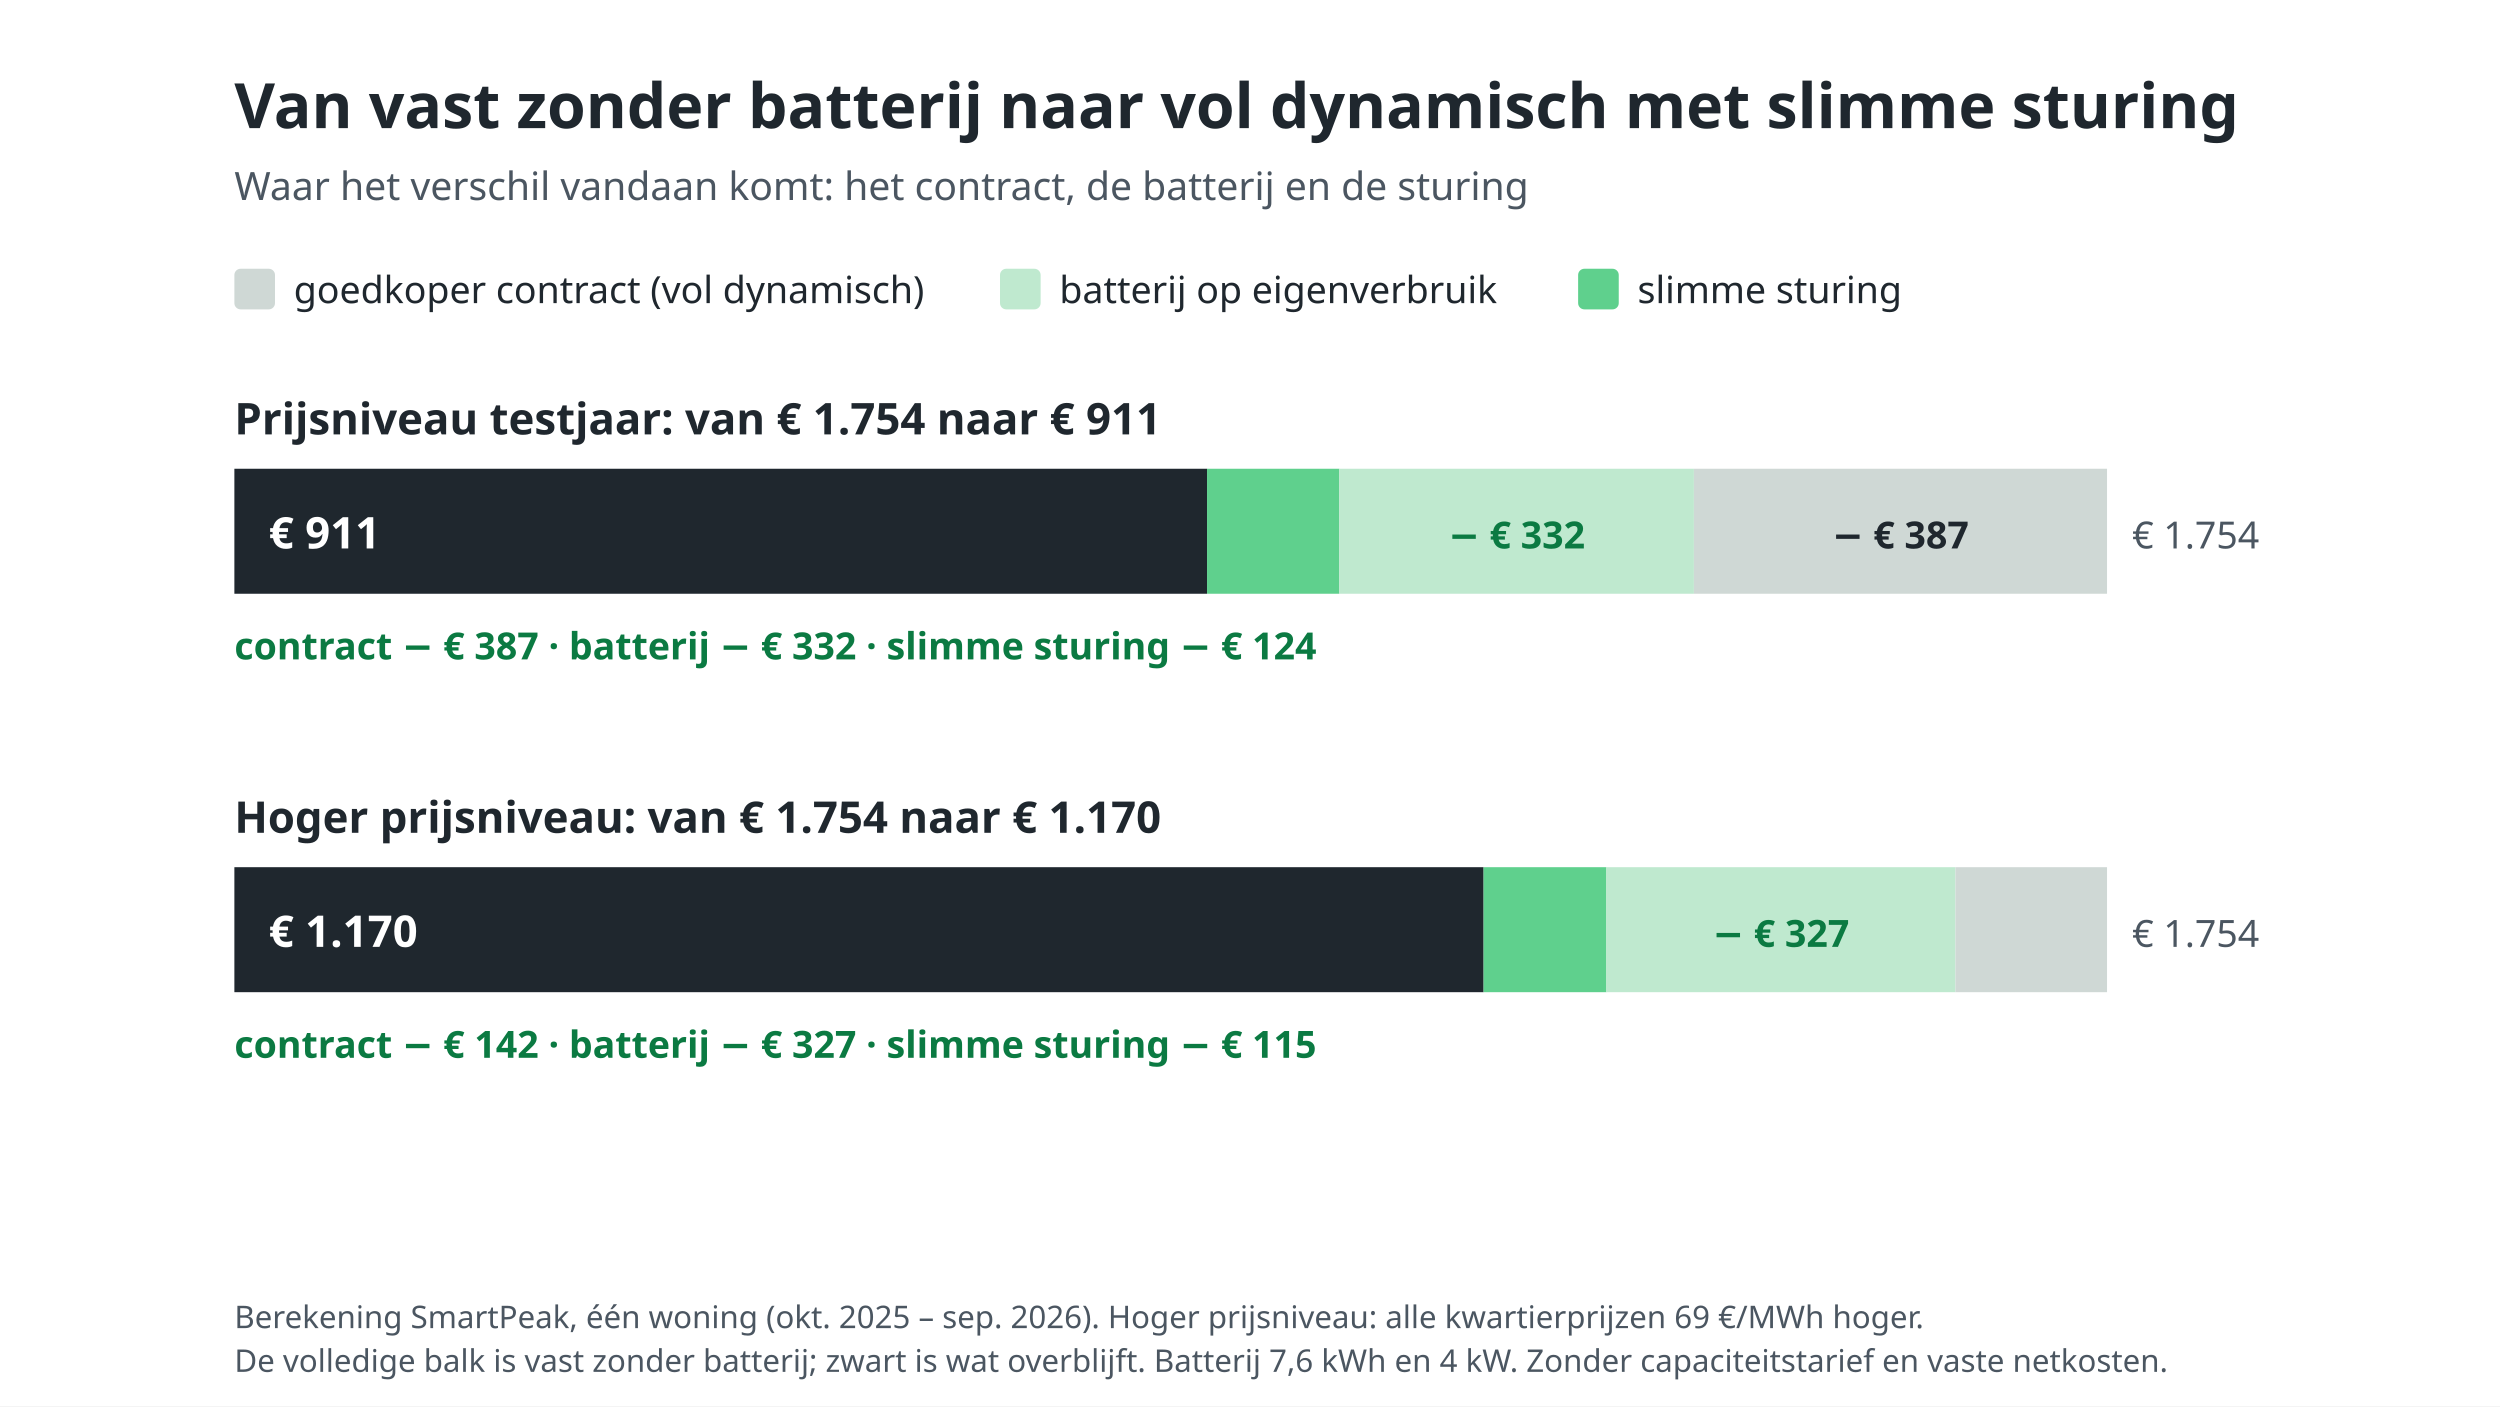
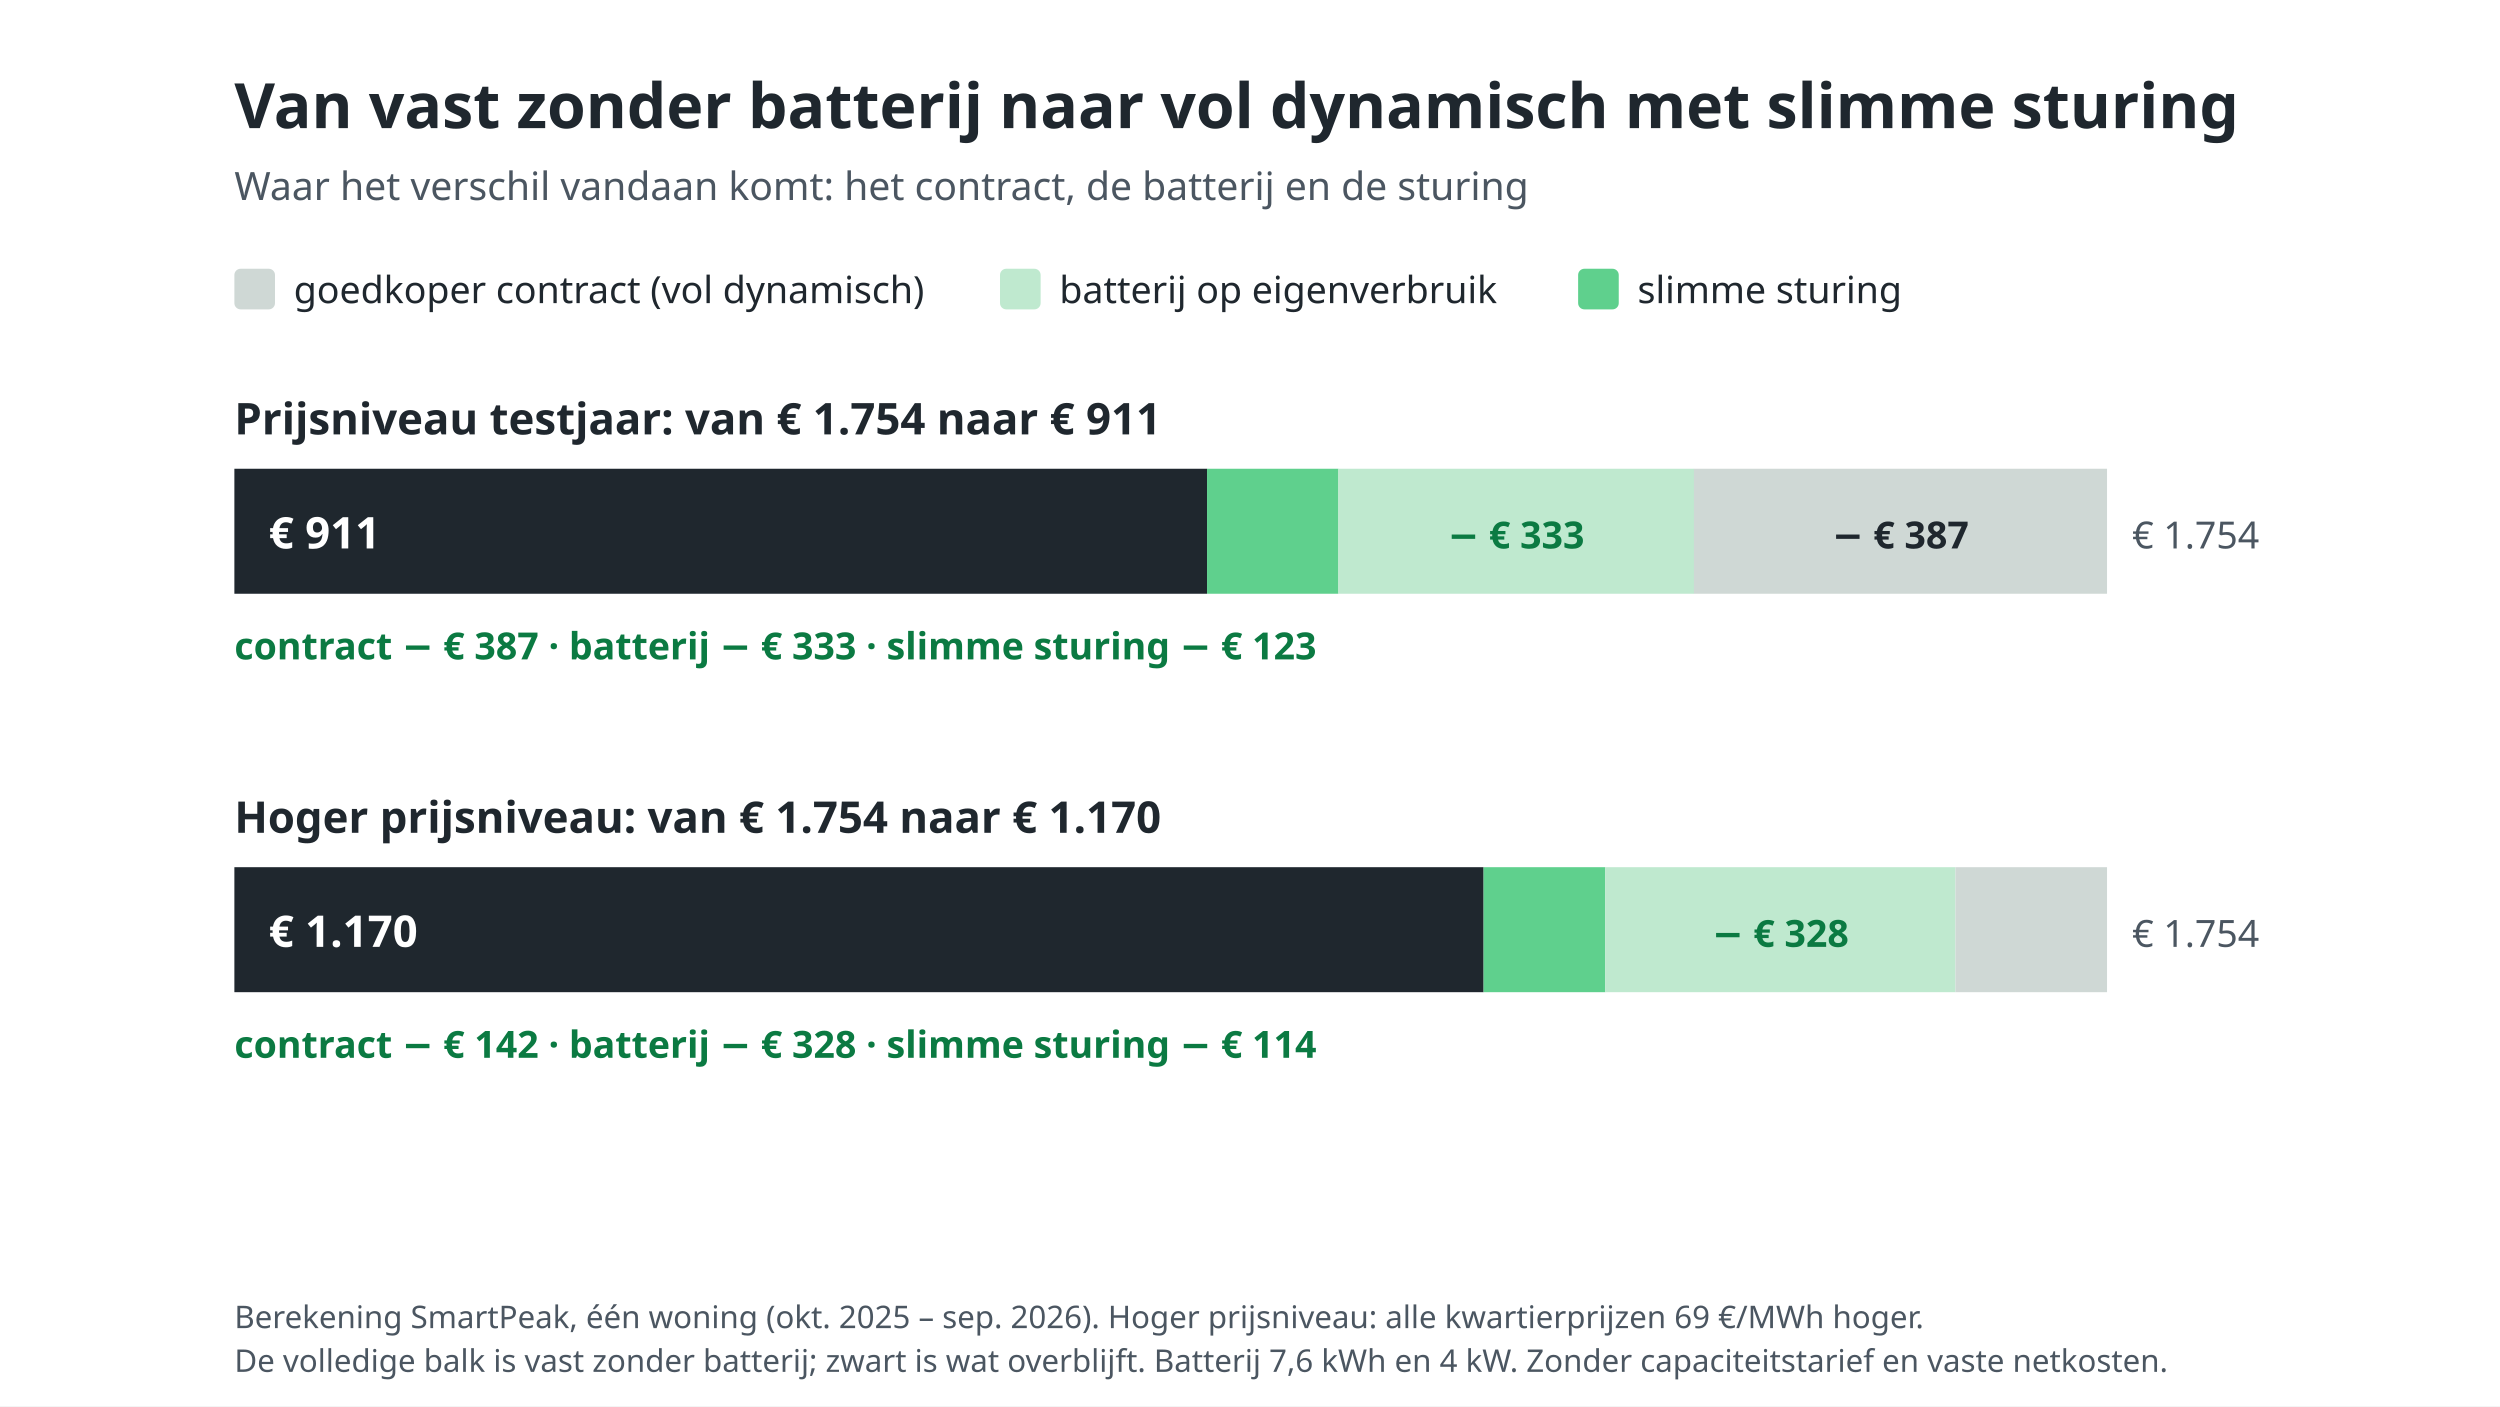
<svg xmlns="http://www.w3.org/2000/svg" viewBox="0 0 1600 900" width="1600" height="900" font-family="Instrument Sans, Segoe UI, sans-serif">
  <rect width="100%" height="100%" fill="#ffffff" />
  <text x="150" y="82" font-size="40" font-weight="650" fill="#1f272e">Van vast zonder batterij naar vol dynamisch met slimme sturing</text>
  <text x="150" y="128" font-size="25" fill="#4b5661">Waar het verschil vandaan komt: het contract, de batterij en de sturing</text>
  <rect x="150" y="172" width="26" height="26" rx="4" fill="#cfd8d5" />
  <text x="188.0" y="194.0" font-size="24" fill="#1f272e">goedkoper contract (vol dynamisch)</text>
  <rect x="640" y="172" width="26" height="26" rx="4" fill="#bfe9cf" />
  <text x="678.0" y="194.0" font-size="24" fill="#1f272e">batterij op eigenverbruik</text>
  <rect x="1010" y="172" width="26" height="26" rx="4" fill="#5fd08d" />
  <text x="1048.0" y="194.0" font-size="24" fill="#1f272e">slimme sturing</text>
  <text x="150.0" y="278.0" font-size="28" fill="#1f272e" font-weight="650">Prijsniveau testjaar: van € 1.754 naar € 911</text>
  <rect x="150" y="300" width="622.5" height="80" fill="#1f272e" />
  <text x="172.0" y="351.0" font-size="28" fill="#ffffff" font-weight="650">€ 911</text>
-   <rect x="772.5" y="300" width="84.7" height="80" fill="#5fd08d" />
-   <rect x="857.2" y="300" width="226.9" height="80" fill="#bfe9cf" />
-   <text x="970.7" y="351.0" font-size="24" fill="#0b7a42" font-weight="650" text-anchor="middle">− € 332</text>
+   <rect x="772.5" y="300" width="84.1" height="80" fill="#5fd08d" />
+   <rect x="856.6" y="300" width="227.6" height="80" fill="#bfe9cf" />
+   <text x="970.3" y="351.0" font-size="24" fill="#0b7a42" font-weight="650" text-anchor="middle">− € 333</text>
  <rect x="1084.1" y="300" width="264.4" height="80" fill="#cfd8d5" />
  <text x="1216.3" y="351.0" font-size="24" fill="#1f272e" font-weight="650" text-anchor="middle">− € 387</text>
  <text x="1364.6" y="351.0" font-size="24" fill="#4b5661">€ 1.754</text>
-   <text x="150.0" y="422.0" font-size="24" fill="#0b7a42" font-weight="600">contract − € 387   ·   batterij − € 332   ·   slimme sturing − € 124</text>
+   <text x="150.0" y="422.0" font-size="24" fill="#0b7a42" font-weight="600">contract − € 387   ·   batterij − € 333   ·   slimme sturing − € 123</text>
  <text x="150.0" y="533.0" font-size="28" fill="#1f272e" font-weight="650">Hoger prijsniveau: van € 1.754 naar € 1.170</text>
  <rect x="150" y="555" width="799.5" height="80" fill="#1f272e" />
  <text x="172.0" y="606.0" font-size="28" fill="#ffffff" font-weight="650">€ 1.170</text>
-   <rect x="949.5" y="555" width="78.6" height="80" fill="#5fd08d" />
-   <rect x="1028.1" y="555" width="223.4" height="80" fill="#bfe9cf" />
-   <text x="1139.8" y="606.0" font-size="24" fill="#0b7a42" font-weight="650" text-anchor="middle">− € 327</text>
+   <rect x="949.5" y="555" width="77.9" height="80" fill="#5fd08d" />
+   <rect x="1027.4" y="555" width="224.1" height="80" fill="#bfe9cf" />
+   <text x="1139.5" y="606.0" font-size="24" fill="#0b7a42" font-weight="650" text-anchor="middle">− € 328</text>
  <rect x="1251.5" y="555" width="97.0" height="80" fill="#cfd8d5" />
  <text x="1364.6" y="606.0" font-size="24" fill="#4b5661">€ 1.754</text>
-   <text x="150.0" y="677.0" font-size="24" fill="#0b7a42" font-weight="600">contract − € 142   ·   batterij − € 327   ·   slimme sturing − € 115</text>
+   <text x="150.0" y="677.0" font-size="24" fill="#0b7a42" font-weight="600">contract − € 142   ·   batterij − € 328   ·   slimme sturing − € 114</text>
  <text x="150.0" y="850.0" font-size="20" fill="#4b5661">Berekening SmartPeak, één woning (okt. 2025 – sep. 2026). Hoger prijsniveau: alle kwartierprijzen 69 €/MWh hoger.</text>
  <text x="150.0" y="878.0" font-size="20" fill="#4b5661">De volledige balk is vast zonder batterij; zwart is wat overblijft. Batterij 7,6 kWh en 4 kW. Zonder capaciteitstarief en vaste netkosten.</text>
</svg>
